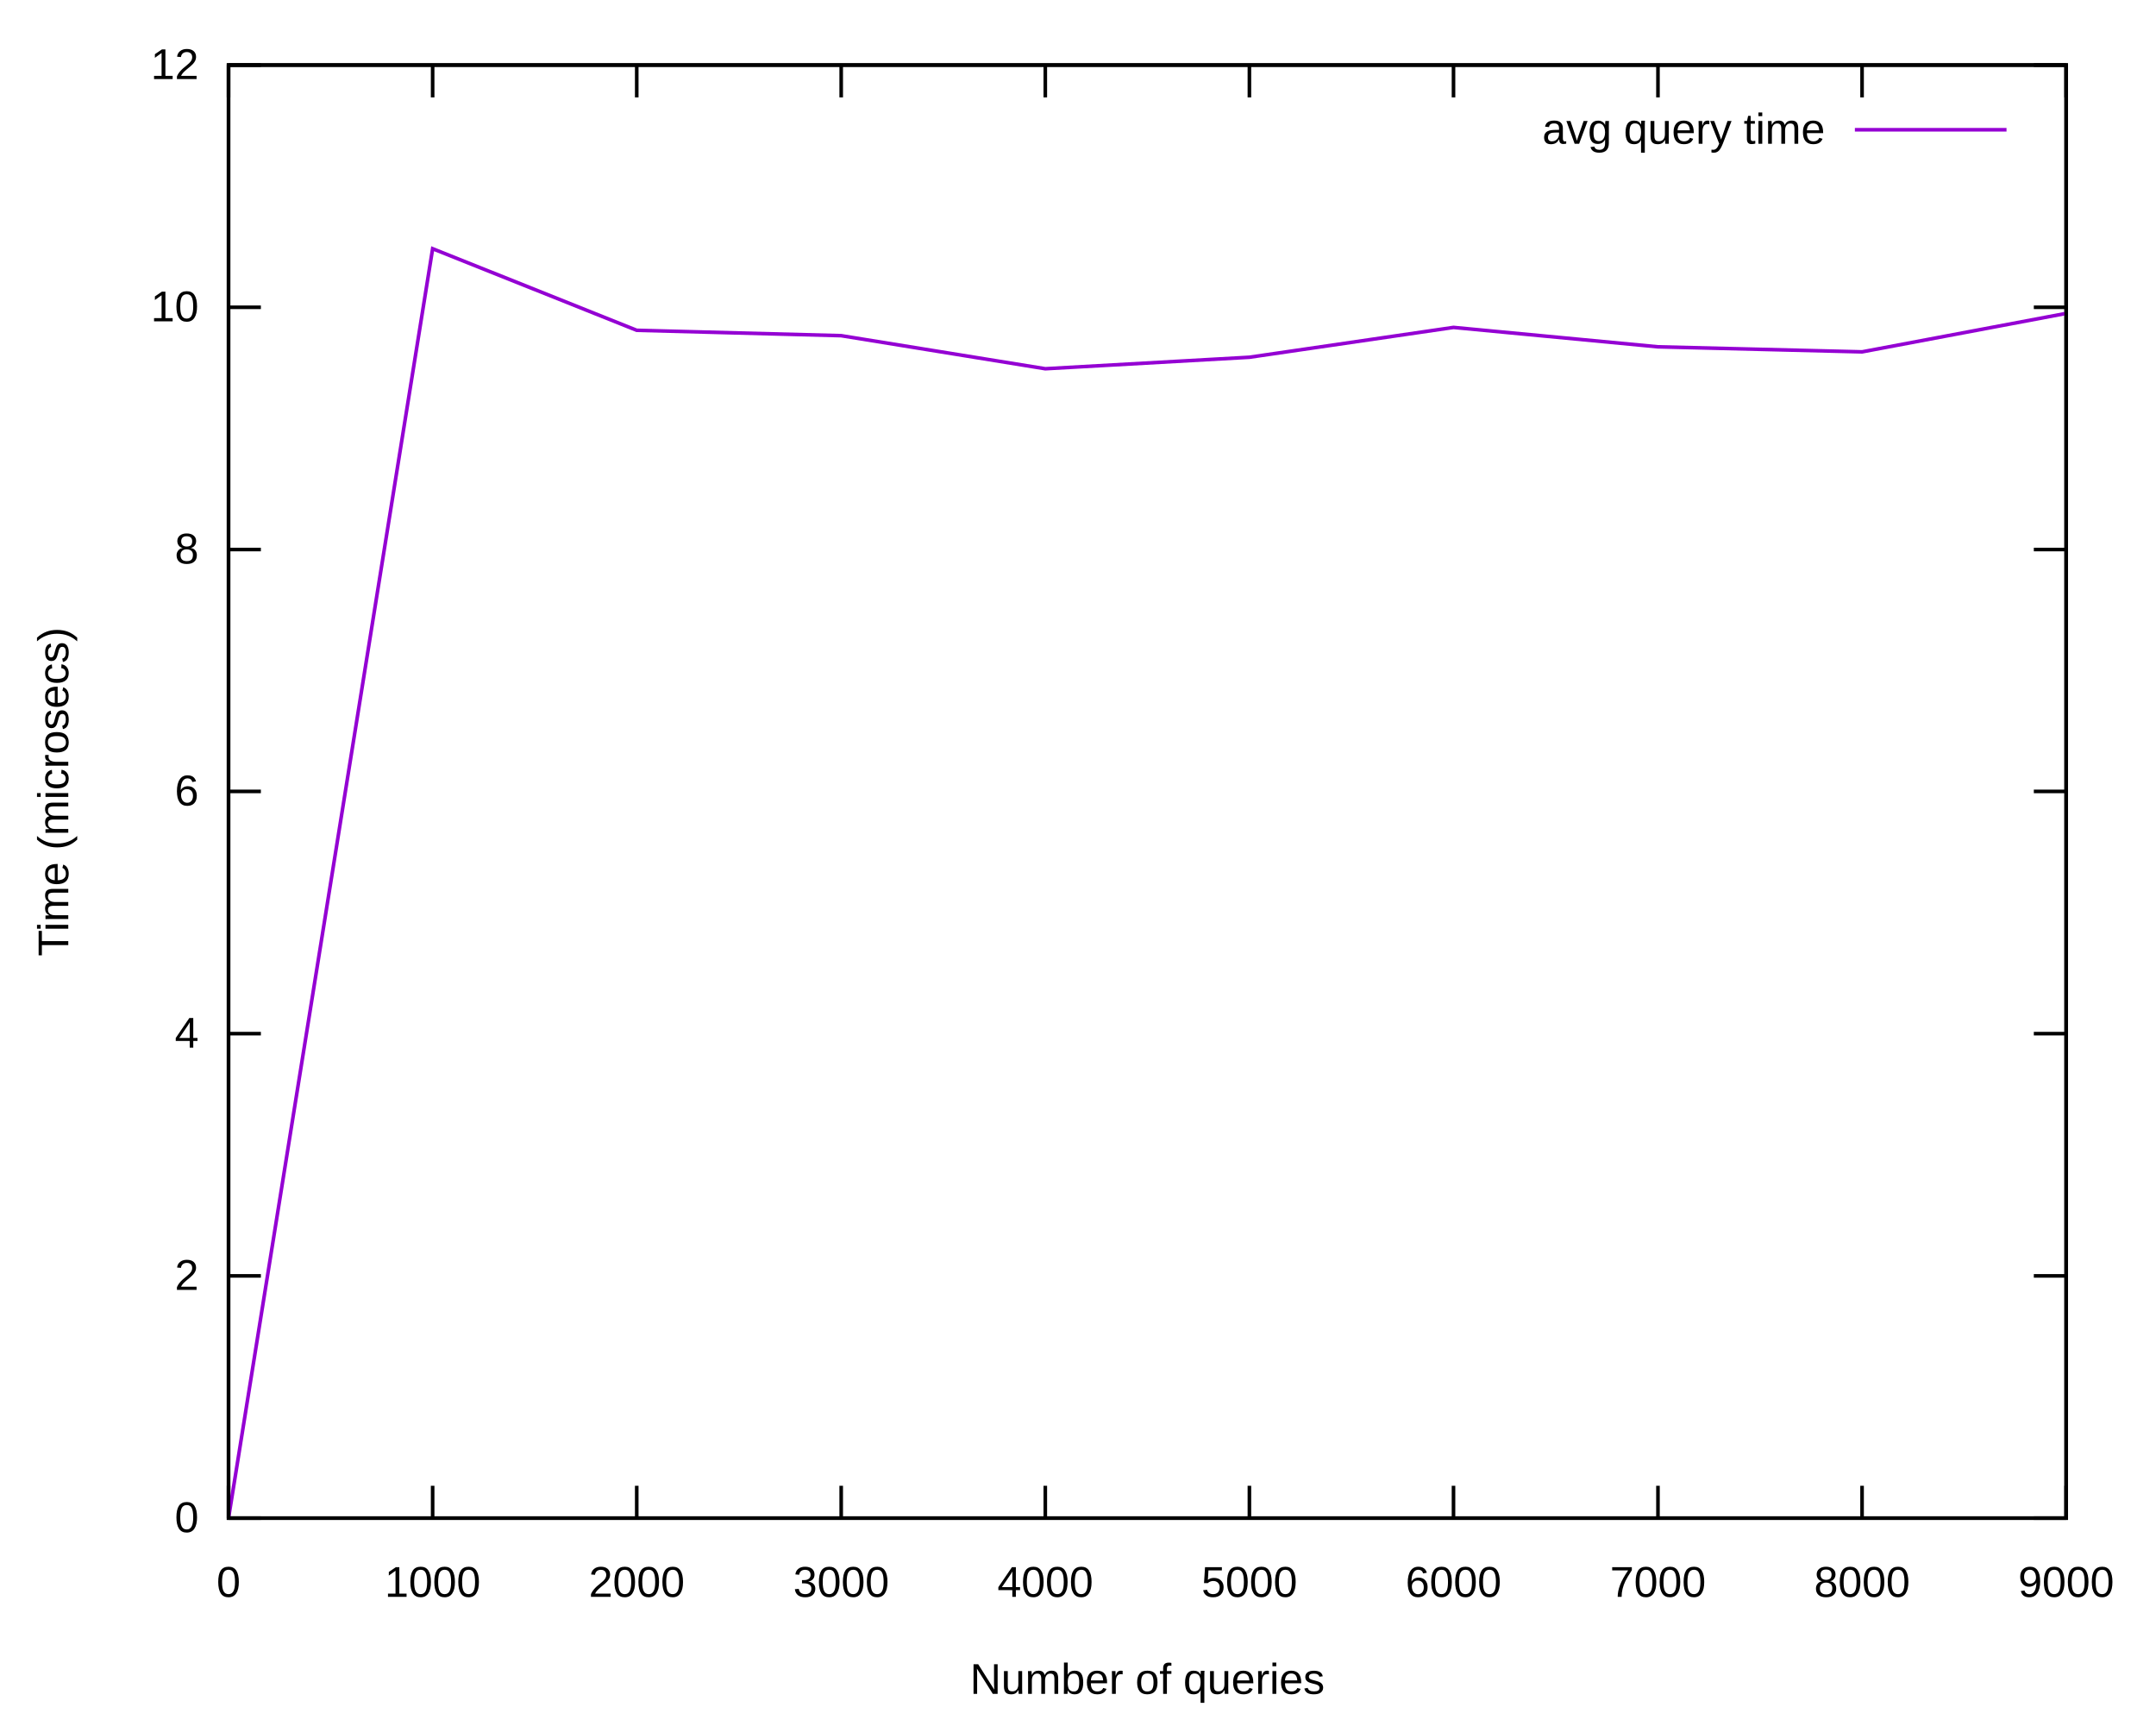
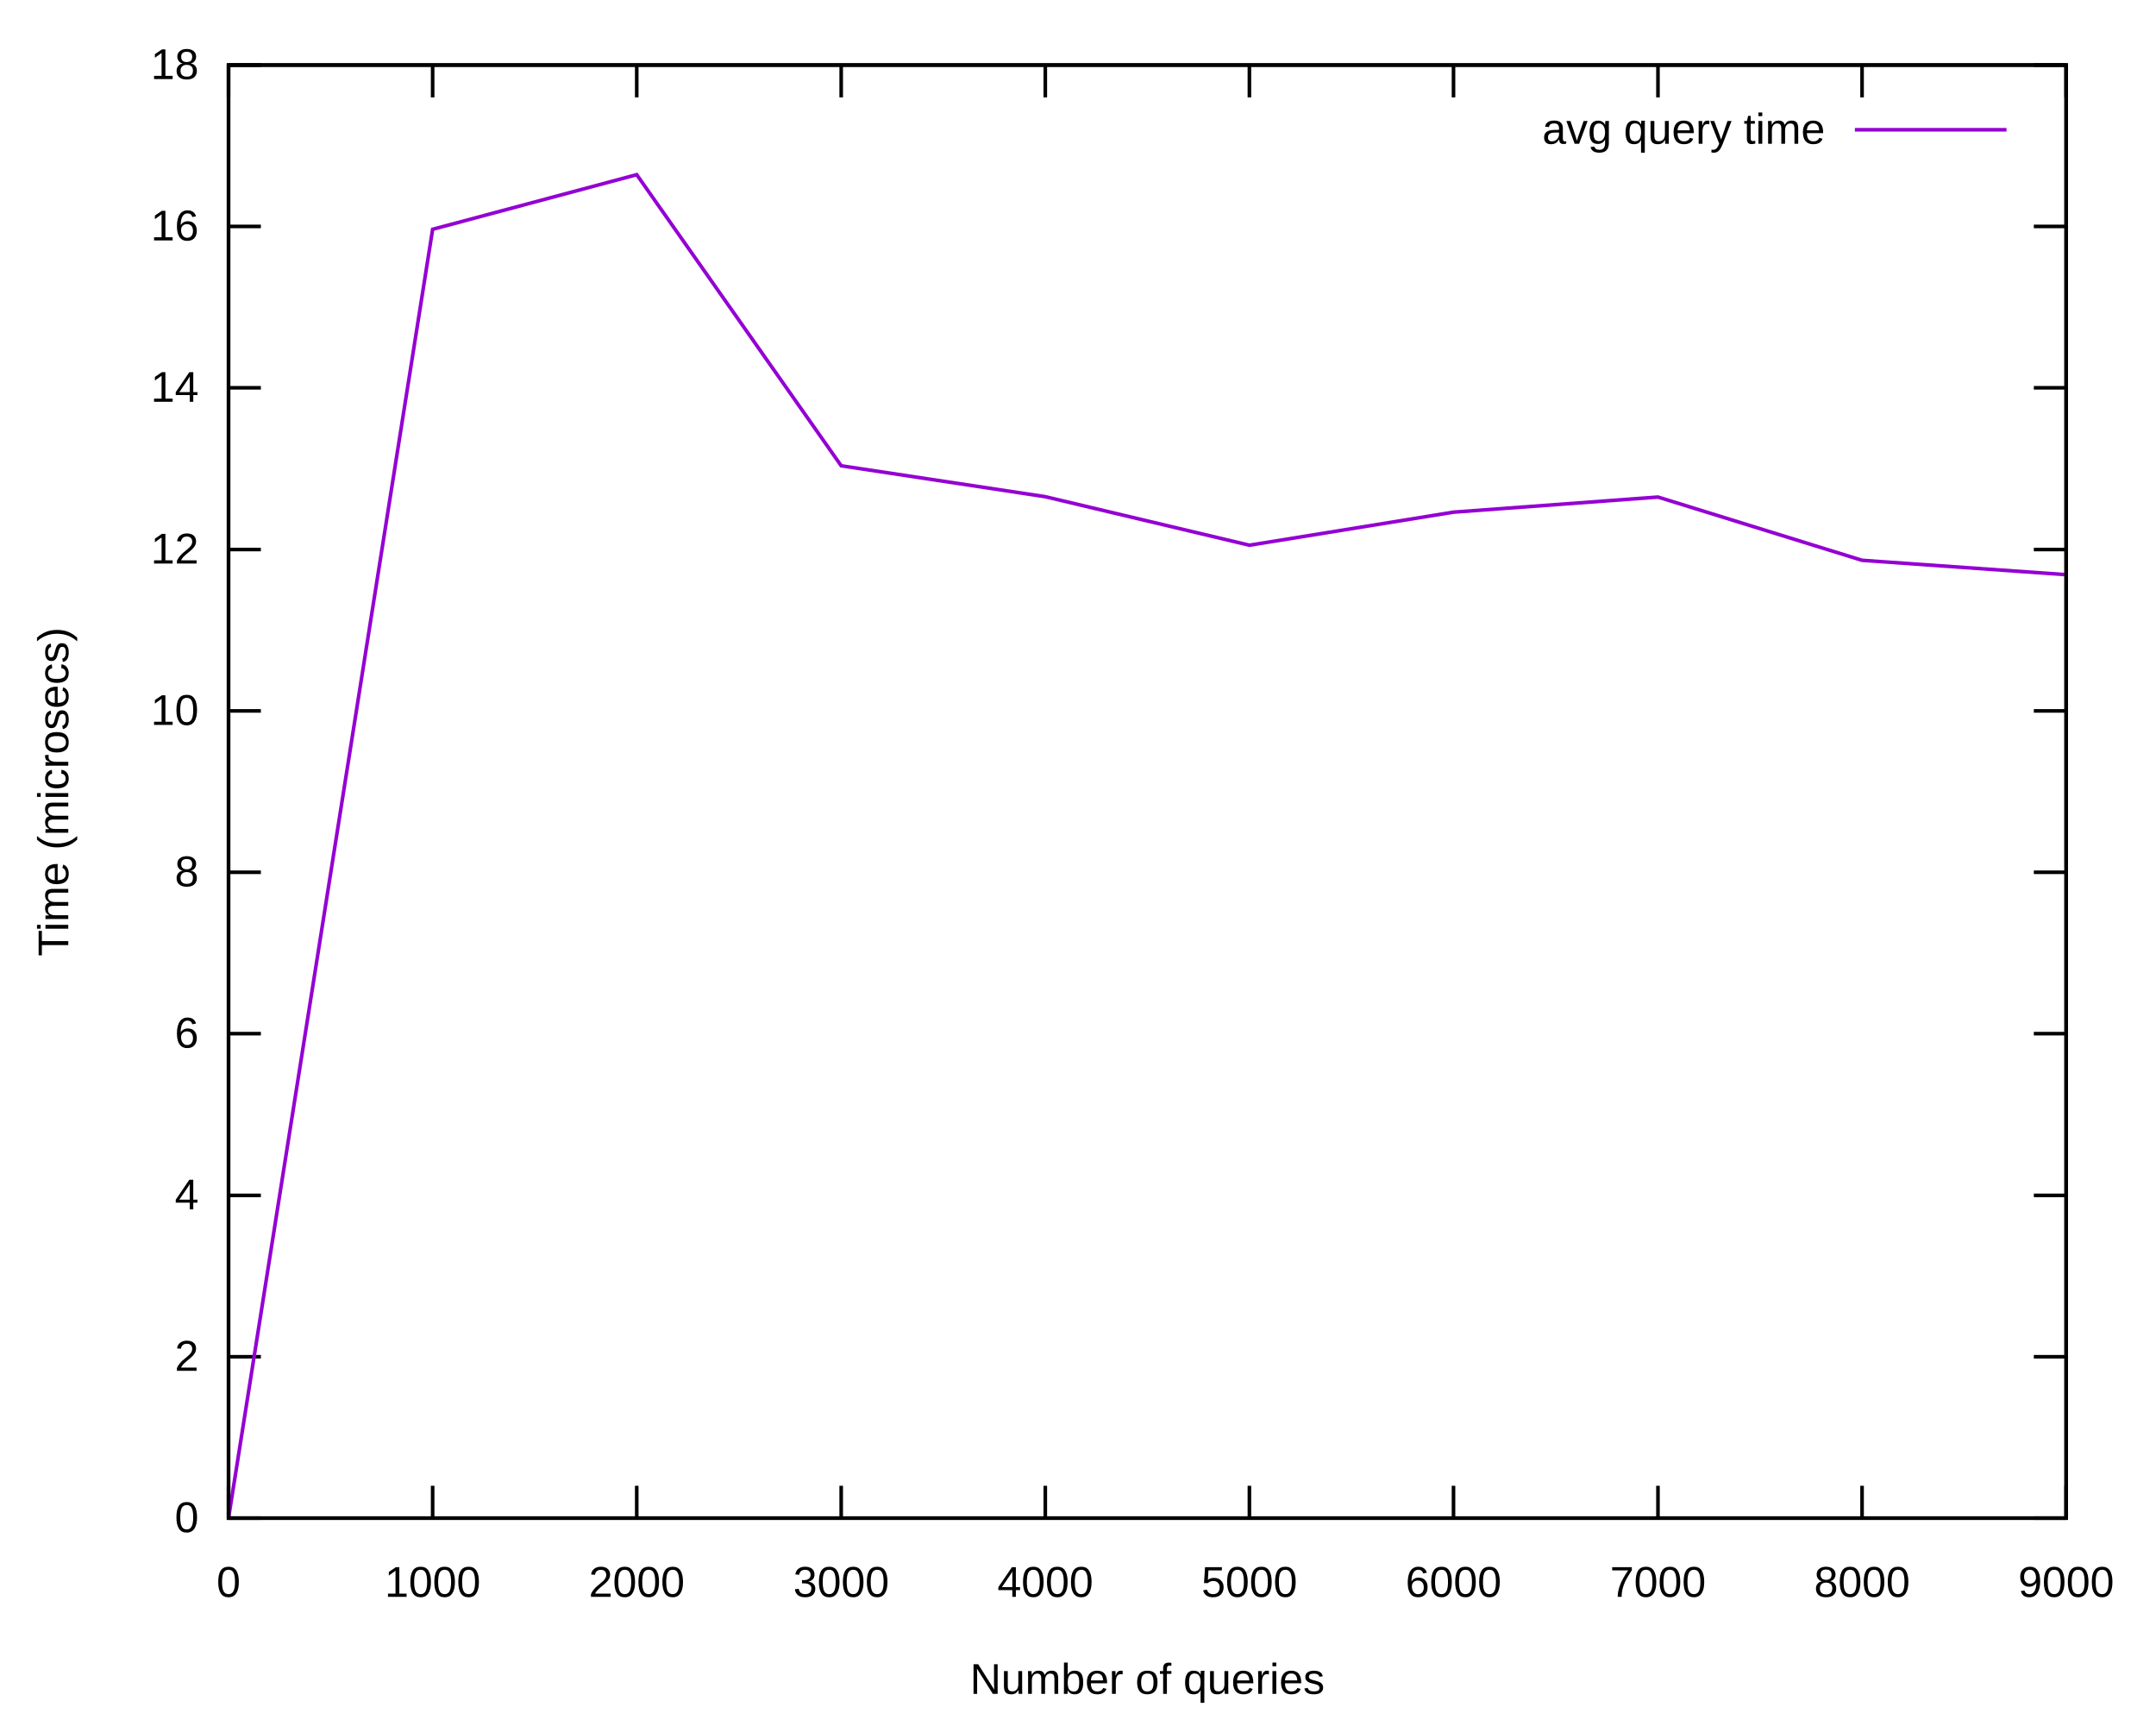
<svg xmlns="http://www.w3.org/2000/svg" xmlns:xlink="http://www.w3.org/1999/xlink" width="600" height="480" viewBox="0 0 600 480">
  <g id="gnuplot_canvas">
    <rect x="0" y="0" width="600" height="480" fill="none" />
    <defs>
      <circle id="gpDot" r="0.5" stroke-width="0.5" stroke="currentColor" />
      <path id="gpPt0" stroke-width="0.222" stroke="currentColor" d="M-1,0 h2 M0,-1 v2" />
      <path id="gpPt1" stroke-width="0.222" stroke="currentColor" d="M-1,-1 L1,1 M1,-1 L-1,1" />
      <path id="gpPt2" stroke-width="0.222" stroke="currentColor" d="M-1,0 L1,0 M0,-1 L0,1 M-1,-1 L1,1 M-1,1 L1,-1" />
      <rect id="gpPt3" stroke-width="0.222" stroke="currentColor" x="-1" y="-1" width="2" height="2" />
      <rect id="gpPt4" stroke-width="0.222" stroke="currentColor" fill="currentColor" x="-1" y="-1" width="2" height="2" />
      <circle id="gpPt5" stroke-width="0.222" stroke="currentColor" cx="0" cy="0" r="1" />
      <use xlink:href="#gpPt5" id="gpPt6" fill="currentColor" stroke="none" />
      <path id="gpPt7" stroke-width="0.222" stroke="currentColor" d="M0,-1.33 L-1.33,0.67 L1.33,0.67 z" />
      <use xlink:href="#gpPt7" id="gpPt8" fill="currentColor" stroke="none" />
      <use xlink:href="#gpPt7" id="gpPt9" stroke="currentColor" transform="rotate(180)" />
      <use xlink:href="#gpPt9" id="gpPt10" fill="currentColor" stroke="none" />
      <use xlink:href="#gpPt3" id="gpPt11" stroke="currentColor" transform="rotate(45)" />
      <use xlink:href="#gpPt11" id="gpPt12" fill="currentColor" stroke="none" />
      <path id="gpPt13" stroke-width="0.222" stroke="currentColor" d="M0,1.330 L1.265,0.411 L0.782,-1.067 L-0.782,-1.076 L-1.265,0.411 z" />
      <use xlink:href="#gpPt13" id="gpPt14" fill="currentColor" stroke="none" />
      <filter id="textbox" filterUnits="objectBoundingBox" x="0" y="0" height="1" width="1">
        <feFlood flood-color="white" flood-opacity="1" result="bgnd" />
        <feComposite in="SourceGraphic" in2="bgnd" operator="atop" />
      </filter>
      <filter id="greybox" filterUnits="objectBoundingBox" x="0" y="0" height="1" width="1">
        <feFlood flood-color="lightgrey" flood-opacity="1" result="grey" />
        <feComposite in="SourceGraphic" in2="grey" operator="atop" />
      </filter>
    </defs>
    <g fill="none" color="white" stroke="currentColor" stroke-width="1.00" stroke-linecap="butt" stroke-linejoin="miter">
</g>
    <g fill="none" color="black" stroke="currentColor" stroke-width="1.00" stroke-linecap="butt" stroke-linejoin="miter">
      <path stroke="black" d="M63.6,422.4 L72.6,422.4 M575.0,422.4 L566.0,422.4  " />
      <g transform="translate(55.3,426.3)" stroke="none" fill="black" font-family="Arial" font-size="12.00" text-anchor="end">
        <text>
          <tspan font-family="Arial"> 0</tspan>
        </text>
      </g>
    </g>
    <g fill="none" color="black" stroke="currentColor" stroke-width="1.00" stroke-linecap="butt" stroke-linejoin="miter">
-       <path stroke="black" d="M63.6,355.0 L72.6,355.0 M575.0,355.0 L566.0,355.0  " />
-       <g transform="translate(55.3,358.9)" stroke="none" fill="black" font-family="Arial" font-size="12.00" text-anchor="end">
+       <path stroke="black" d="M63.6,377.5 L72.6,377.5 M575.0,377.5 L566.0,377.5  " />
+       <g transform="translate(55.3,381.4)" stroke="none" fill="black" font-family="Arial" font-size="12.00" text-anchor="end">
        <text>
          <tspan font-family="Arial"> 2</tspan>
+         </text>
+       </g>
+     </g>
+     <g fill="none" color="black" stroke="currentColor" stroke-width="1.00" stroke-linecap="butt" stroke-linejoin="miter">
+       <path stroke="black" d="M63.6,332.6 L72.6,332.6 M575.0,332.6 L566.0,332.6  " />
+       <g transform="translate(55.3,336.5)" stroke="none" fill="black" font-family="Arial" font-size="12.00" text-anchor="end">
+         <text>
+           <tspan font-family="Arial"> 4</tspan>
        </text>
      </g>
    </g>
    <g fill="none" color="black" stroke="currentColor" stroke-width="1.00" stroke-linecap="butt" stroke-linejoin="miter">
      <path stroke="black" d="M63.6,287.6 L72.6,287.6 M575.0,287.6 L566.0,287.6  " />
      <g transform="translate(55.3,291.5)" stroke="none" fill="black" font-family="Arial" font-size="12.00" text-anchor="end">
        <text>
-           <tspan font-family="Arial"> 4</tspan>
-         </text>
-       </g>
-     </g>
-     <g fill="none" color="black" stroke="currentColor" stroke-width="1.00" stroke-linecap="butt" stroke-linejoin="miter">
-       <path stroke="black" d="M63.6,220.2 L72.6,220.2 M575.0,220.2 L566.0,220.2  " />
-       <g transform="translate(55.3,224.1)" stroke="none" fill="black" font-family="Arial" font-size="12.00" text-anchor="end">
-         <text>
          <tspan font-family="Arial"> 6</tspan>
+         </text>
+       </g>
+     </g>
+     <g fill="none" color="black" stroke="currentColor" stroke-width="1.00" stroke-linecap="butt" stroke-linejoin="miter">
+       <path stroke="black" d="M63.6,242.7 L72.6,242.7 M575.0,242.7 L566.0,242.7  " />
+       <g transform="translate(55.3,246.6)" stroke="none" fill="black" font-family="Arial" font-size="12.00" text-anchor="end">
+         <text>
+           <tspan font-family="Arial"> 8</tspan>
+         </text>
+       </g>
+     </g>
+     <g fill="none" color="black" stroke="currentColor" stroke-width="1.00" stroke-linecap="butt" stroke-linejoin="miter">
+       <path stroke="black" d="M63.6,197.8 L72.6,197.8 M575.0,197.8 L566.0,197.8  " />
+       <g transform="translate(55.3,201.7)" stroke="none" fill="black" font-family="Arial" font-size="12.00" text-anchor="end">
+         <text>
+           <tspan font-family="Arial"> 10</tspan>
        </text>
      </g>
    </g>
    <g fill="none" color="black" stroke="currentColor" stroke-width="1.00" stroke-linecap="butt" stroke-linejoin="miter">
      <path stroke="black" d="M63.6,152.9 L72.6,152.9 M575.0,152.9 L566.0,152.9  " />
      <g transform="translate(55.3,156.8)" stroke="none" fill="black" font-family="Arial" font-size="12.00" text-anchor="end">
        <text>
-           <tspan font-family="Arial"> 8</tspan>
-         </text>
-       </g>
-     </g>
-     <g fill="none" color="black" stroke="currentColor" stroke-width="1.00" stroke-linecap="butt" stroke-linejoin="miter">
-       <path stroke="black" d="M63.6,85.5 L72.6,85.5 M575.0,85.5 L566.0,85.5  " />
-       <g transform="translate(55.3,89.4)" stroke="none" fill="black" font-family="Arial" font-size="12.00" text-anchor="end">
-         <text>
-           <tspan font-family="Arial"> 10</tspan>
+           <tspan font-family="Arial"> 12</tspan>
+         </text>
+       </g>
+     </g>
+     <g fill="none" color="black" stroke="currentColor" stroke-width="1.00" stroke-linecap="butt" stroke-linejoin="miter">
+       <path stroke="black" d="M63.6,107.9 L72.6,107.9 M575.0,107.9 L566.0,107.9  " />
+       <g transform="translate(55.3,111.8)" stroke="none" fill="black" font-family="Arial" font-size="12.00" text-anchor="end">
+         <text>
+           <tspan font-family="Arial"> 14</tspan>
+         </text>
+       </g>
+     </g>
+     <g fill="none" color="black" stroke="currentColor" stroke-width="1.00" stroke-linecap="butt" stroke-linejoin="miter">
+       <path stroke="black" d="M63.6,63.0 L72.6,63.0 M575.0,63.0 L566.0,63.0  " />
+       <g transform="translate(55.3,66.9)" stroke="none" fill="black" font-family="Arial" font-size="12.00" text-anchor="end">
+         <text>
+           <tspan font-family="Arial"> 16</tspan>
        </text>
      </g>
    </g>
    <g fill="none" color="black" stroke="currentColor" stroke-width="1.00" stroke-linecap="butt" stroke-linejoin="miter">
      <path stroke="black" d="M63.6,18.1 L72.6,18.1 M575.0,18.1 L566.0,18.1  " />
      <g transform="translate(55.3,22.0)" stroke="none" fill="black" font-family="Arial" font-size="12.00" text-anchor="end">
        <text>
-           <tspan font-family="Arial"> 12</tspan>
+           <tspan font-family="Arial"> 18</tspan>
        </text>
      </g>
    </g>
    <g fill="none" color="black" stroke="currentColor" stroke-width="1.00" stroke-linecap="butt" stroke-linejoin="miter">
      <path stroke="black" d="M63.6,422.4 L63.6,413.4 M63.6,18.1 L63.6,27.1  " />
      <g transform="translate(63.6,444.3)" stroke="none" fill="black" font-family="Arial" font-size="12.00" text-anchor="middle">
        <text>
          <tspan font-family="Arial"> 0</tspan>
        </text>
      </g>
    </g>
    <g fill="none" color="black" stroke="currentColor" stroke-width="1.00" stroke-linecap="butt" stroke-linejoin="miter">
      <path stroke="black" d="M120.4,422.4 L120.4,413.4 M120.4,18.1 L120.4,27.1  " />
      <g transform="translate(120.4,444.3)" stroke="none" fill="black" font-family="Arial" font-size="12.00" text-anchor="middle">
        <text>
          <tspan font-family="Arial"> 1000</tspan>
        </text>
      </g>
    </g>
    <g fill="none" color="black" stroke="currentColor" stroke-width="1.00" stroke-linecap="butt" stroke-linejoin="miter">
      <path stroke="black" d="M177.2,422.4 L177.2,413.4 M177.2,18.1 L177.2,27.1  " />
      <g transform="translate(177.2,444.3)" stroke="none" fill="black" font-family="Arial" font-size="12.00" text-anchor="middle">
        <text>
          <tspan font-family="Arial"> 2000</tspan>
        </text>
      </g>
    </g>
    <g fill="none" color="black" stroke="currentColor" stroke-width="1.00" stroke-linecap="butt" stroke-linejoin="miter">
      <path stroke="black" d="M234.1,422.4 L234.1,413.4 M234.1,18.1 L234.1,27.1  " />
      <g transform="translate(234.1,444.3)" stroke="none" fill="black" font-family="Arial" font-size="12.00" text-anchor="middle">
        <text>
          <tspan font-family="Arial"> 3000</tspan>
        </text>
      </g>
    </g>
    <g fill="none" color="black" stroke="currentColor" stroke-width="1.00" stroke-linecap="butt" stroke-linejoin="miter">
      <path stroke="black" d="M290.9,422.4 L290.9,413.4 M290.9,18.1 L290.9,27.1  " />
      <g transform="translate(290.9,444.3)" stroke="none" fill="black" font-family="Arial" font-size="12.00" text-anchor="middle">
        <text>
          <tspan font-family="Arial"> 4000</tspan>
        </text>
      </g>
    </g>
    <g fill="none" color="black" stroke="currentColor" stroke-width="1.00" stroke-linecap="butt" stroke-linejoin="miter">
      <path stroke="black" d="M347.7,422.4 L347.7,413.4 M347.7,18.1 L347.7,27.1  " />
      <g transform="translate(347.7,444.3)" stroke="none" fill="black" font-family="Arial" font-size="12.00" text-anchor="middle">
        <text>
          <tspan font-family="Arial"> 5000</tspan>
        </text>
      </g>
    </g>
    <g fill="none" color="black" stroke="currentColor" stroke-width="1.00" stroke-linecap="butt" stroke-linejoin="miter">
      <path stroke="black" d="M404.5,422.4 L404.5,413.4 M404.5,18.1 L404.5,27.1  " />
      <g transform="translate(404.5,444.3)" stroke="none" fill="black" font-family="Arial" font-size="12.00" text-anchor="middle">
        <text>
          <tspan font-family="Arial"> 6000</tspan>
        </text>
      </g>
    </g>
    <g fill="none" color="black" stroke="currentColor" stroke-width="1.00" stroke-linecap="butt" stroke-linejoin="miter">
      <path stroke="black" d="M461.4,422.4 L461.4,413.4 M461.4,18.1 L461.4,27.1  " />
      <g transform="translate(461.4,444.3)" stroke="none" fill="black" font-family="Arial" font-size="12.00" text-anchor="middle">
        <text>
          <tspan font-family="Arial"> 7000</tspan>
        </text>
      </g>
    </g>
    <g fill="none" color="black" stroke="currentColor" stroke-width="1.00" stroke-linecap="butt" stroke-linejoin="miter">
      <path stroke="black" d="M518.2,422.4 L518.2,413.4 M518.2,18.1 L518.2,27.1  " />
      <g transform="translate(518.2,444.3)" stroke="none" fill="black" font-family="Arial" font-size="12.00" text-anchor="middle">
        <text>
          <tspan font-family="Arial"> 8000</tspan>
        </text>
      </g>
    </g>
    <g fill="none" color="black" stroke="currentColor" stroke-width="1.00" stroke-linecap="butt" stroke-linejoin="miter">
      <path stroke="black" d="M575.0,422.4 L575.0,413.4 M575.0,18.1 L575.0,27.1  " />
      <g transform="translate(575.0,444.3)" stroke="none" fill="black" font-family="Arial" font-size="12.00" text-anchor="middle">
        <text>
          <tspan font-family="Arial"> 9000</tspan>
        </text>
      </g>
    </g>
    <g fill="none" color="black" stroke="currentColor" stroke-width="1.00" stroke-linecap="butt" stroke-linejoin="miter">
</g>
    <g fill="none" color="black" stroke="currentColor" stroke-width="1.00" stroke-linecap="butt" stroke-linejoin="miter">
      <path stroke="black" d="M63.6,18.1 L63.6,422.4 L575.0,422.4 L575.0,18.1 L63.6,18.1 Z  " />
    </g>
    <g fill="none" color="black" stroke="currentColor" stroke-width="1.00" stroke-linecap="butt" stroke-linejoin="miter">
      <g transform="translate(19.0,220.3) rotate(270)" stroke="none" fill="black" font-family="Arial" font-size="12.00" text-anchor="middle">
        <text>
          <tspan font-family="Arial">Time (microsecs)</tspan>
        </text>
      </g>
    </g>
    <g fill="none" color="black" stroke="currentColor" stroke-width="1.00" stroke-linecap="butt" stroke-linejoin="miter">
      <g transform="translate(319.3,471.3)" stroke="none" fill="black" font-family="Arial" font-size="12.00" text-anchor="middle">
        <text>
          <tspan font-family="Arial">Number of queries</tspan>
        </text>
      </g>
    </g>
    <g fill="none" color="black" stroke="currentColor" stroke-width="1.00" stroke-linecap="butt" stroke-linejoin="miter">
</g>
    <g id="gnuplot_plot_1">
      <g fill="none" color="black" stroke="currentColor" stroke-width="1.00" stroke-linecap="butt" stroke-linejoin="miter">
        <g transform="translate(507.9,40.0)" stroke="none" fill="black" font-family="Arial" font-size="12.00" text-anchor="end">
          <text>
            <tspan font-family="Arial">avg query time</tspan>
          </text>
        </g>
      </g>
      <g fill="none" color="black" stroke="currentColor" stroke-width="1.00" stroke-linecap="butt" stroke-linejoin="miter">
-         <path stroke="rgb(148,   0, 211)" d="M516.2,36.1 L558.4,36.1 M63.6,422.4 L120.4,69.2 L177.2,91.9 L234.1,93.4 L290.9,102.6 L347.7,99.4   L404.5,91.1 L461.4,96.5 L518.2,97.9 L575.0,87.2  " />
+         <path stroke="rgb(148,   0, 211)" d="M516.2,36.1 L558.4,36.1 M63.6,422.4 L120.4,63.8 L177.2,48.6 L234.1,129.6 L290.9,138.2 L347.7,151.7   L404.5,142.5 L461.4,138.3 L518.2,155.9 L575.0,159.9  " />
      </g>
    </g>
    <g fill="none" color="white" stroke="rgb(148,   0, 211)" stroke-width="2.00" stroke-linecap="butt" stroke-linejoin="miter">
</g>
    <g fill="none" color="black" stroke="currentColor" stroke-width="2.00" stroke-linecap="butt" stroke-linejoin="miter">
</g>
    <g fill="none" color="black" stroke="black" stroke-width="1.00" stroke-linecap="butt" stroke-linejoin="miter">
</g>
    <g fill="none" color="black" stroke="currentColor" stroke-width="1.00" stroke-linecap="butt" stroke-linejoin="miter">
      <path stroke="black" d="M63.6,18.1 L63.6,422.4 L575.0,422.4 L575.0,18.1 L63.6,18.1 Z  " />
    </g>
    <g fill="none" color="black" stroke="currentColor" stroke-width="1.00" stroke-linecap="butt" stroke-linejoin="miter">
</g>
  </g>
</svg>
